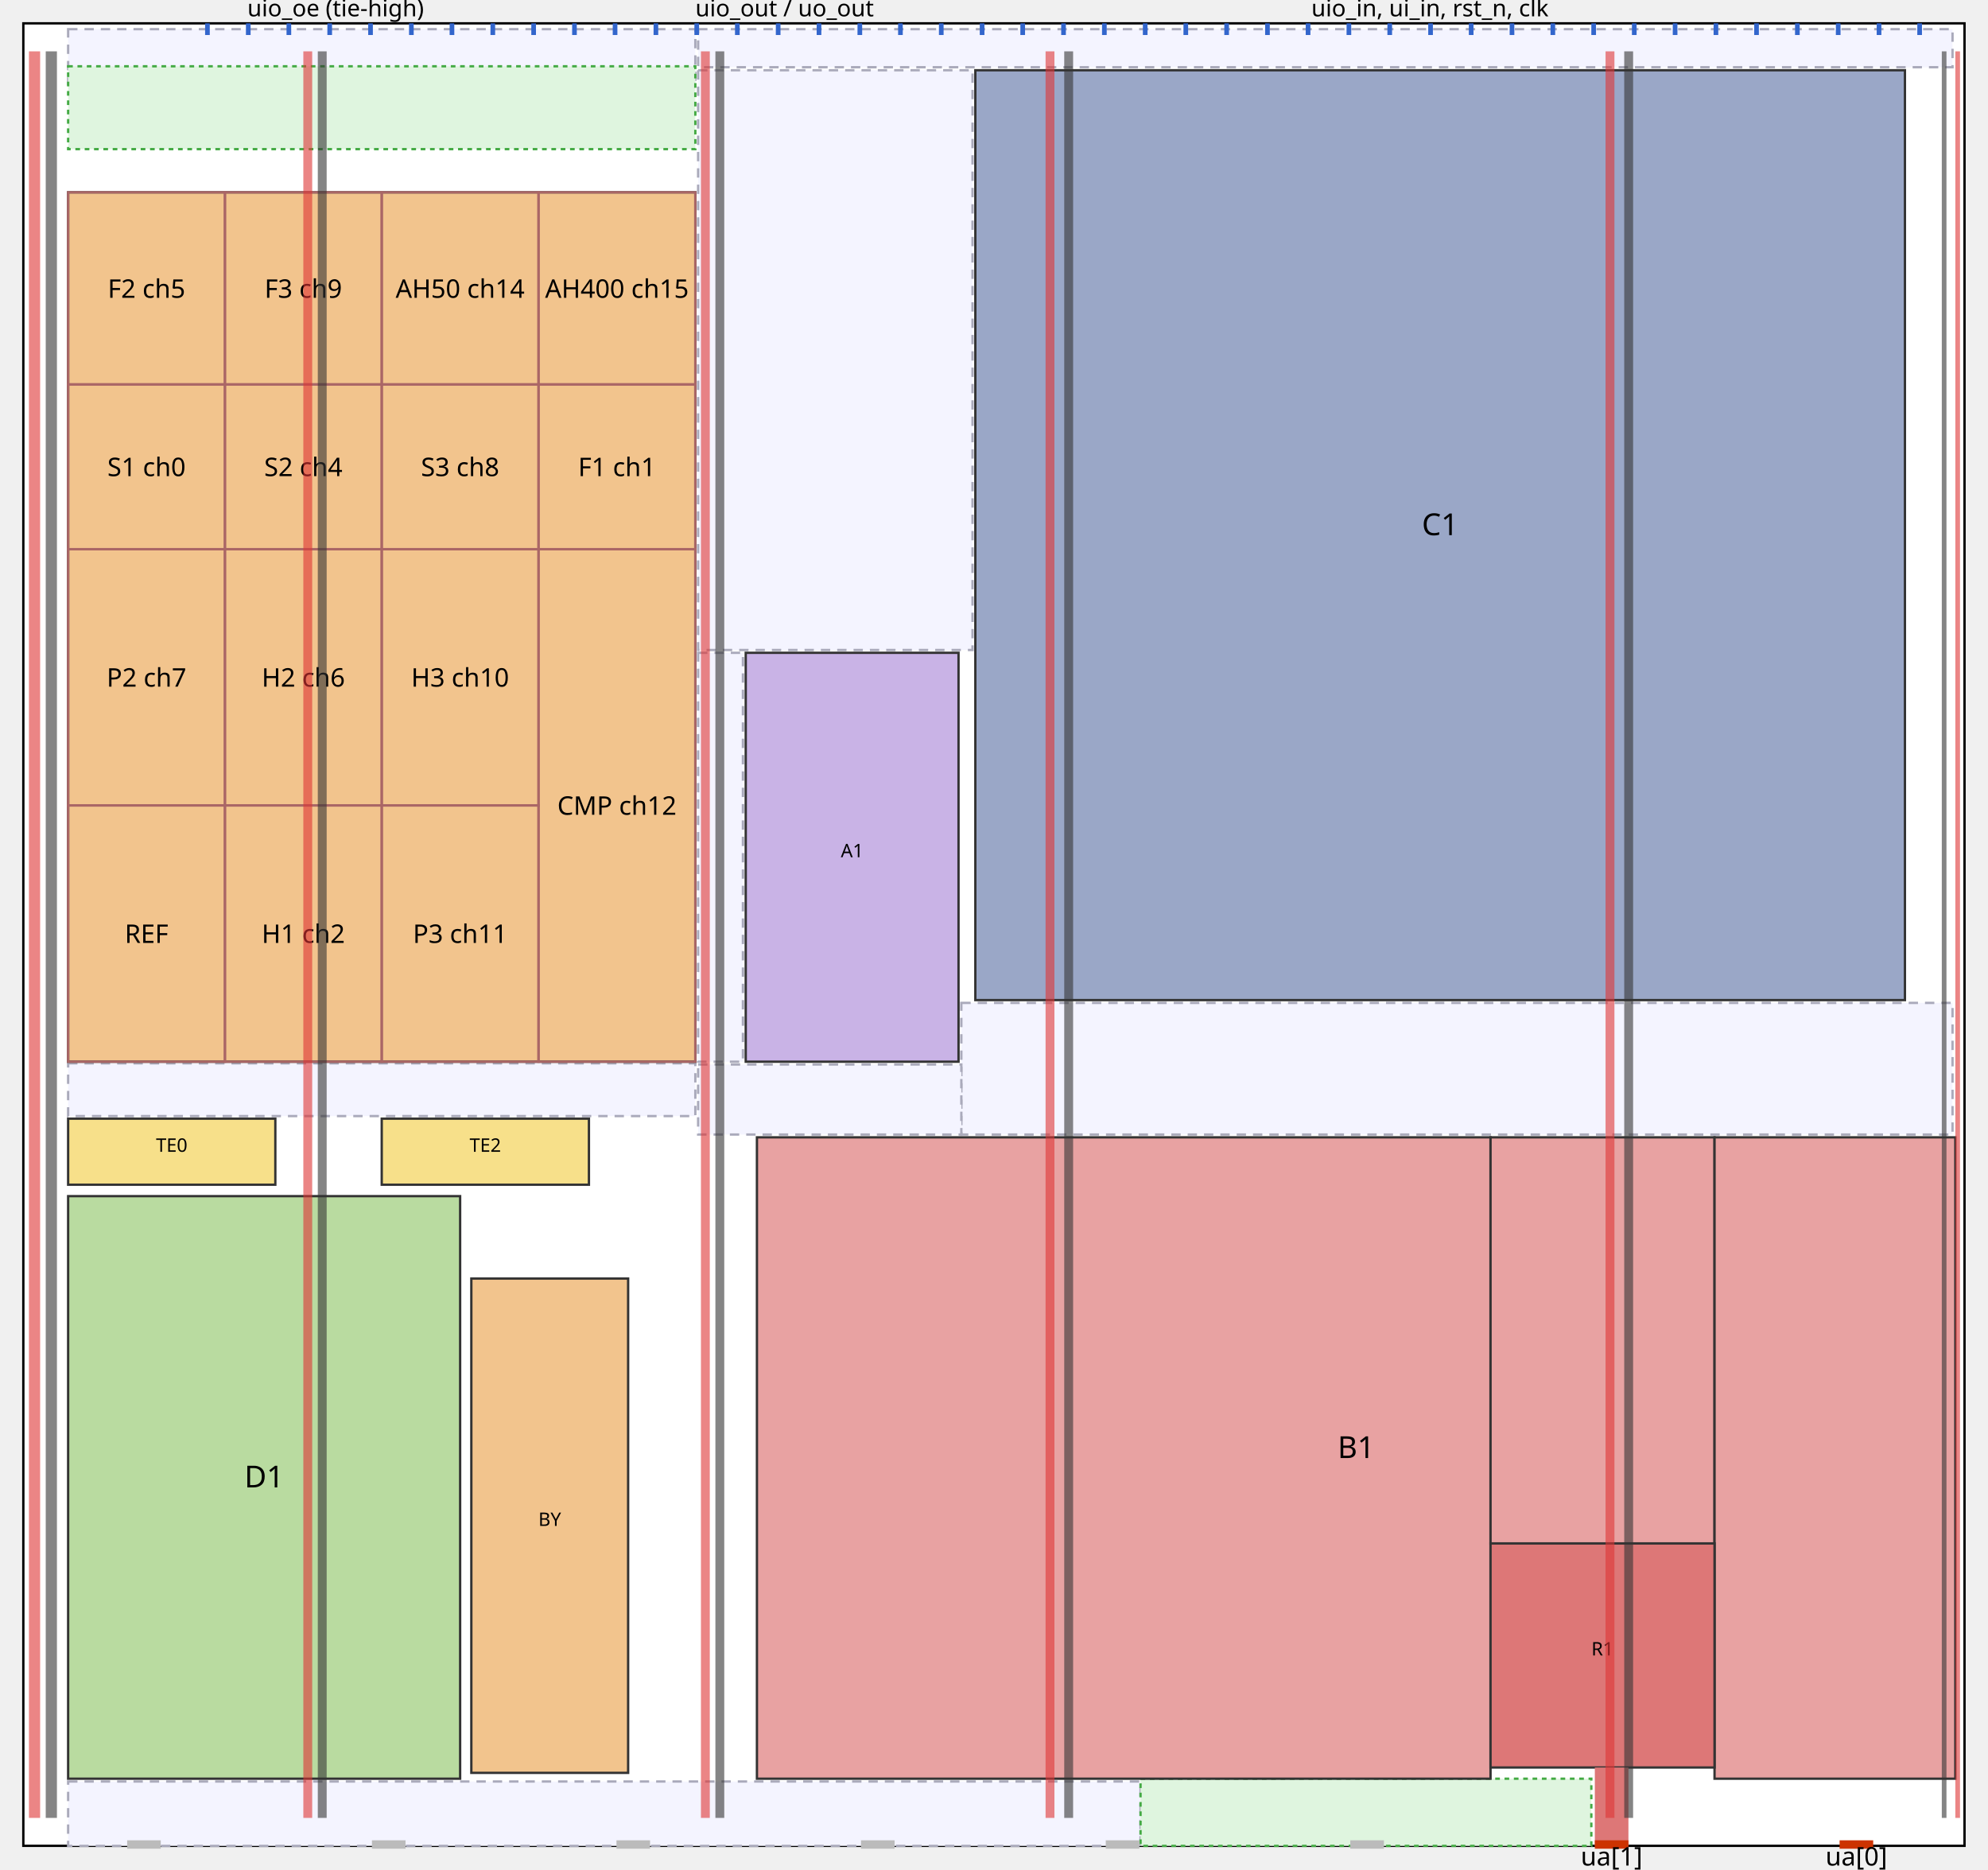
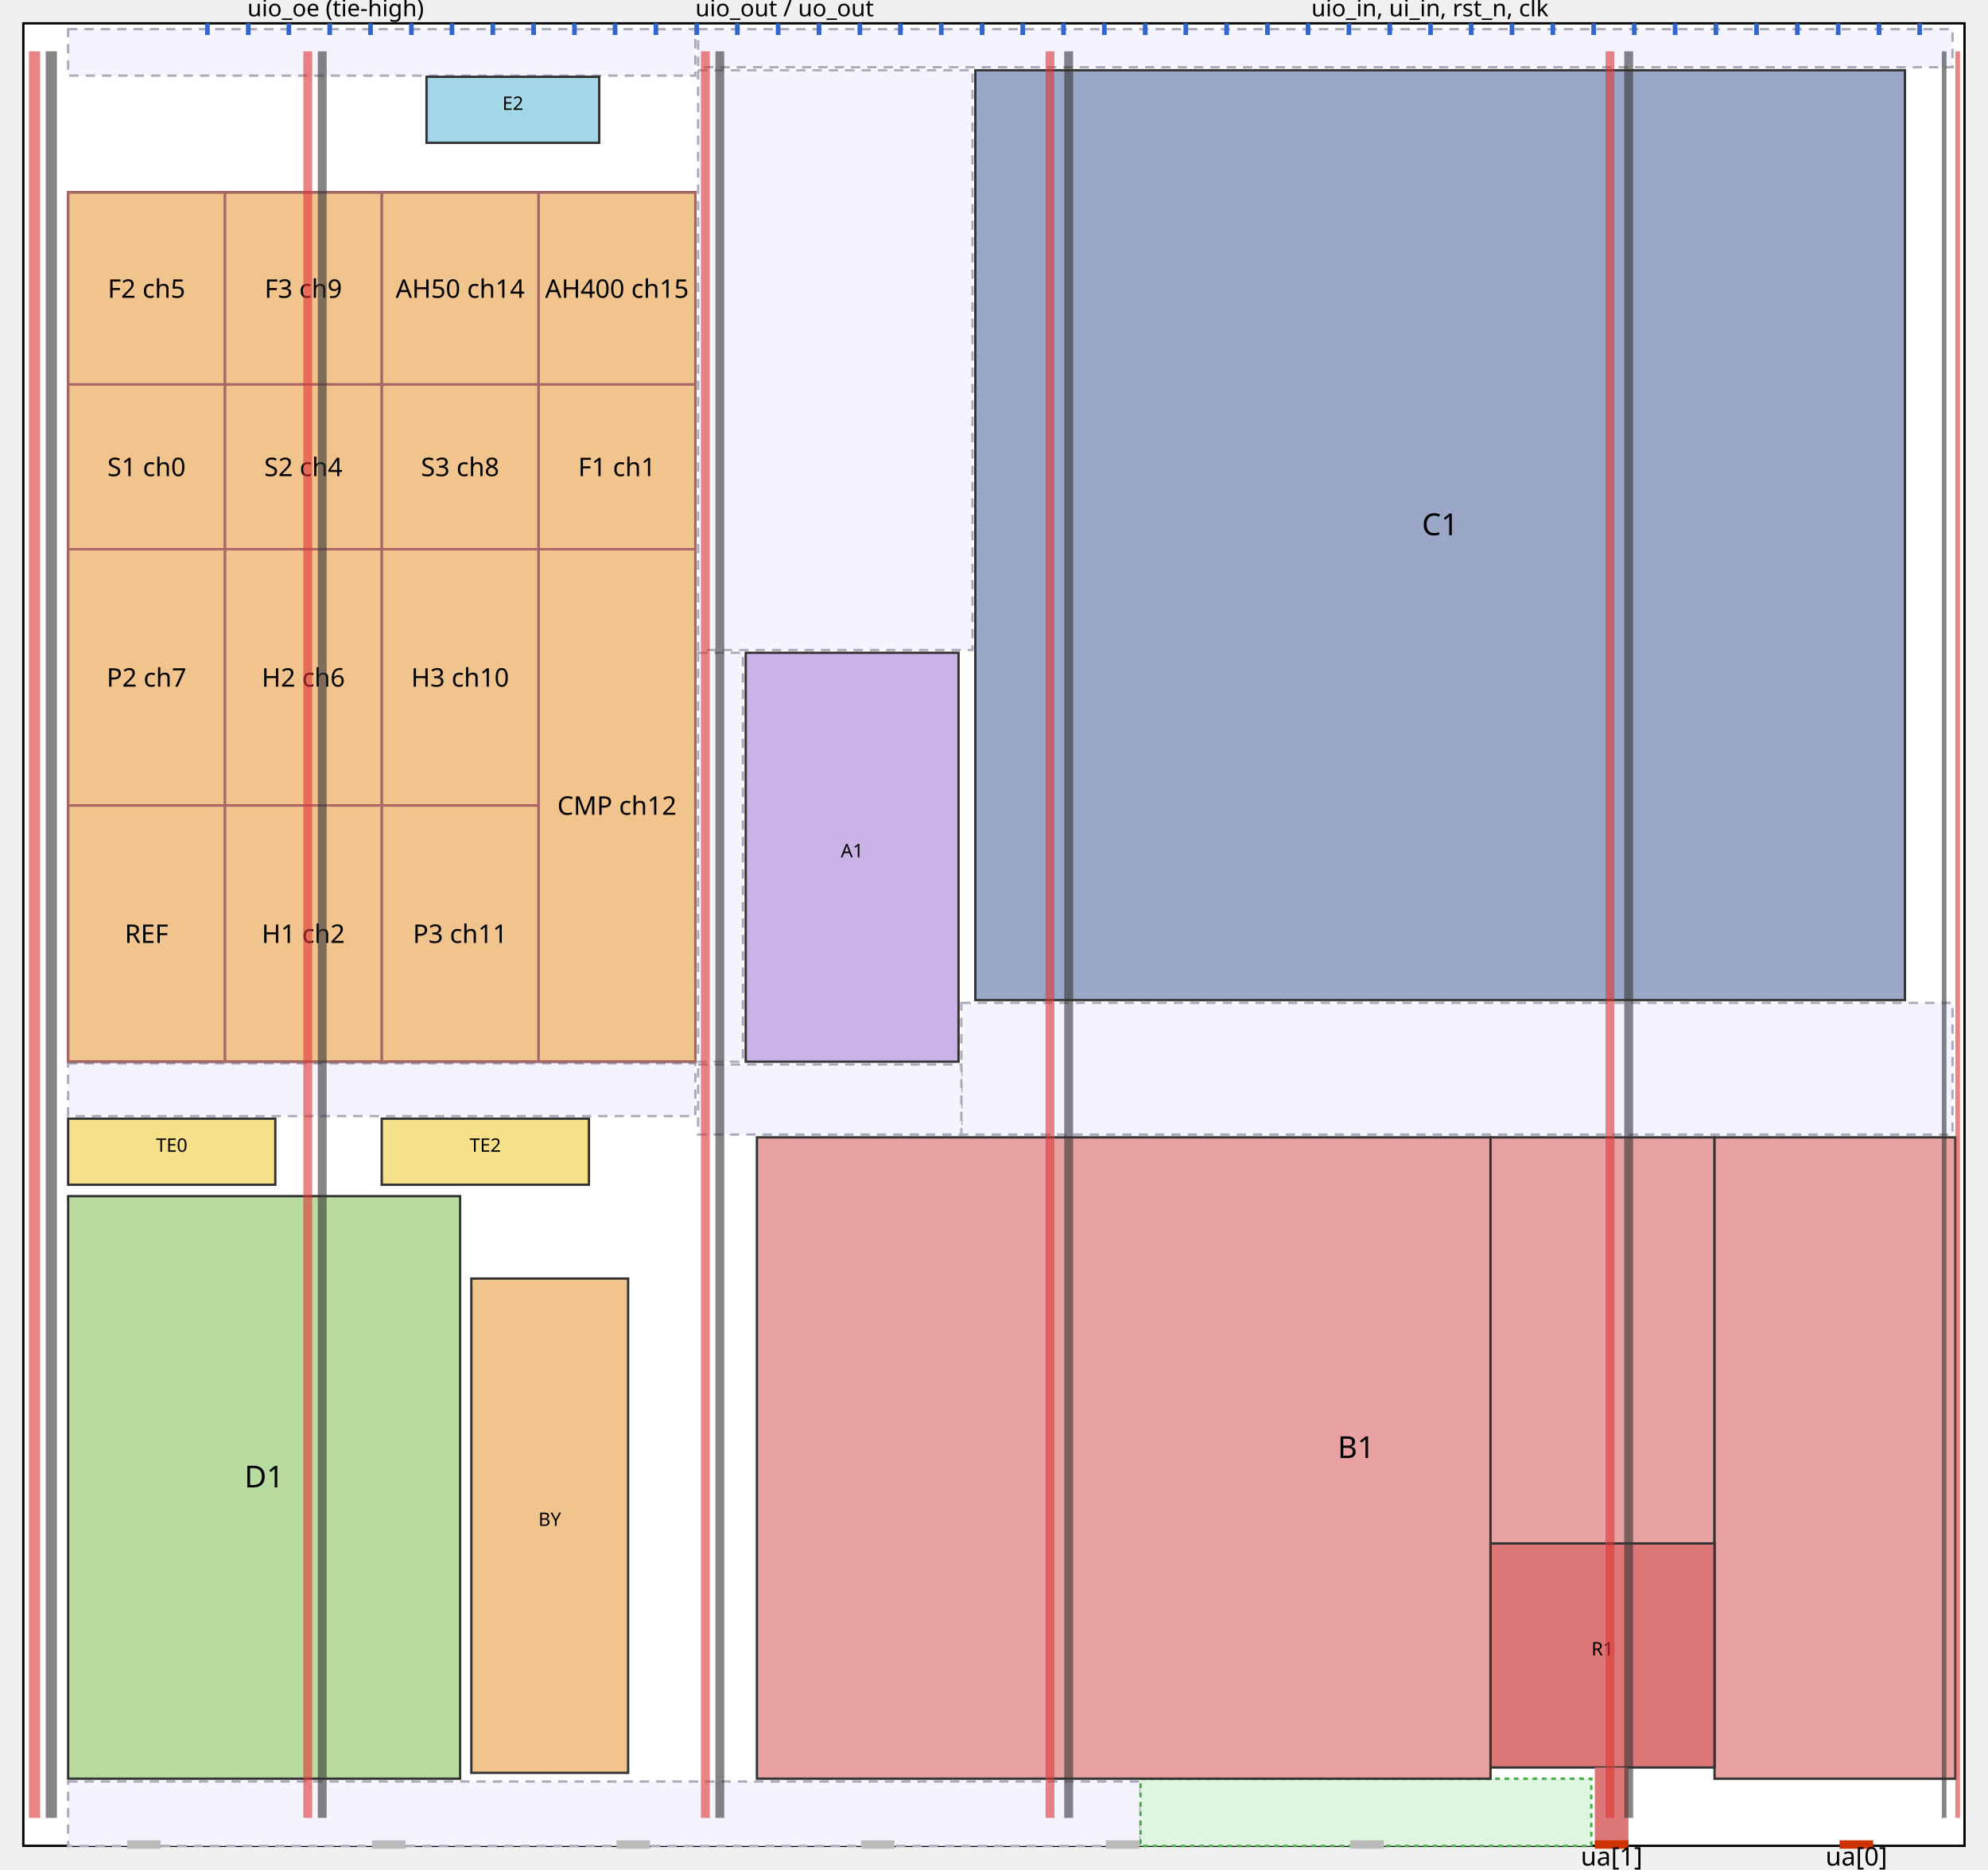
<svg xmlns="http://www.w3.org/2000/svg" width="852" height="801" viewBox="-10 -10 852 801" font-family="sans-serif">
  <rect x="0" y="0" width="831.936" height="780.864" fill="white" stroke="black" />
  <rect x="19.2" y="753.3" width="459.6" height="27.6" fill="#f4f4ff" stroke="#aab" stroke-dasharray="4 3" />
  <rect x="19.2" y="445.6" width="268.8" height="22.6" fill="#f4f4ff" stroke="#aab" stroke-dasharray="4 3" />
  <rect x="402.0" y="419.7" width="424.8" height="56.4" fill="#f4f4ff" stroke="#aab" stroke-dasharray="4 3" />
  <rect x="289.2" y="446.1" width="112.8" height="30.0" fill="#f4f4ff" stroke="#aab" stroke-dasharray="4 3" />
  <rect x="289.2" y="269.7" width="19.2" height="175.2" fill="#f4f4ff" stroke="#aab" stroke-dasharray="4 3" />
  <rect x="289.2" y="20.1" width="117.6" height="248.4" fill="#f4f4ff" stroke="#aab" stroke-dasharray="4 3" />
-   <rect x="19.2" y="2.5" width="268.8" height="23.5" fill="#f4f4ff" stroke="#aab" stroke-dasharray="4 3" />
+   <rect x="19.2" y="2.5" width="268.8" height="19.9" fill="#f4f4ff" stroke="#aab" stroke-dasharray="4 3" />
  <rect x="289.2" y="2.5" width="537.6" height="16.3" fill="#f4f4ff" stroke="#aab" stroke-dasharray="4 3" />
-   <rect x="19.2" y="18.4" width="268.8" height="35.5" fill="#dff5df" stroke="#4a4" stroke-dasharray="2 2" />
  <rect x="478.8" y="752.1" width="193.2" height="28.8" fill="#dff5df" stroke="#4a4" stroke-dasharray="2 2" />
  <rect x="408.0" y="20.1" width="398.4" height="398.4" fill="#9aa7c7" stroke="#333" />
  <text x="607.2" y="219.3" font-size="13" text-anchor="middle">C1</text>
  <rect x="19.2" y="72.4" width="268.8" height="372.5" fill="#f2c48d" stroke="#333" />
  <rect x="19.2" y="502.5" width="168.0" height="249.6" fill="#b9dba0" stroke="#333" />
  <text x="103.2" y="627.3" font-size="13" text-anchor="middle">D1</text>
  <rect x="314.4" y="477.3" width="314.4" height="274.8" fill="#e8a2a2" stroke="#333" />
  <rect x="628.8" y="477.3" width="96.0" height="174.0" fill="#e8a2a2" stroke="#333" />
  <rect x="724.8" y="477.3" width="103.2" height="274.8" fill="#e8a2a2" stroke="#333" />
  <text x="571.2" y="614.7" font-size="13" text-anchor="middle">B1</text>
  <rect x="628.8" y="651.3" width="96.0" height="96.0" fill="#d77" stroke="#333" />
  <text x="676.8" y="699.3" font-size="8" text-anchor="middle">R1</text>
  <rect x="309.6" y="269.7" width="91.2" height="175.2" fill="#c9b3e6" stroke="#333" />
  <text x="355.2" y="357.3" font-size="8" text-anchor="middle">A1</text>
  <rect x="19.2" y="469.3" width="88.8" height="28.3" fill="#f7e08a" stroke="#333" />
  <text x="63.6" y="483.5" font-size="8" text-anchor="middle">TE0</text>
  <rect x="153.6" y="469.3" width="88.8" height="28.3" fill="#f7e08a" stroke="#333" />
  <text x="198.0" y="483.5" font-size="8" text-anchor="middle">TE2</text>
  <rect x="192.0" y="537.8" width="67.2" height="211.8" fill="#f2c48d" stroke="#333" />
  <text x="225.6" y="643.8" font-size="8" text-anchor="middle">BY</text>
+   <rect x="172.8" y="22.9" width="74.0" height="28.3" fill="#a2d7e8" stroke="#333" />
+   <text x="209.8" y="37.1" font-size="8" text-anchor="middle">E2</text>
  <rect x="673.5" y="747.3" width="14.4" height="33.6" fill="#d77" />
  <rect x="19.2" y="72.4" width="67.2" height="82.3" fill="none" stroke="#a66" />
  <text x="52.8" y="117.6" font-size="11" text-anchor="middle">F2 ch5</text>
  <rect x="86.4" y="72.4" width="67.2" height="82.3" fill="none" stroke="#a66" />
  <text x="120.0" y="117.6" font-size="11" text-anchor="middle">F3 ch9</text>
  <rect x="153.6" y="72.4" width="67.2" height="82.3" fill="none" stroke="#a66" />
  <text x="187.2" y="117.6" font-size="11" text-anchor="middle">AH50 ch14</text>
  <rect x="220.8" y="72.4" width="67.2" height="82.3" fill="none" stroke="#a66" />
  <text x="254.4" y="117.6" font-size="11" text-anchor="middle">AH400 ch15</text>
  <rect x="19.2" y="154.7" width="67.2" height="70.6" fill="none" stroke="#a66" />
  <text x="52.8" y="194.0" font-size="11" text-anchor="middle">S1 ch0</text>
  <rect x="86.4" y="154.7" width="67.2" height="70.6" fill="none" stroke="#a66" />
  <text x="120.0" y="194.0" font-size="11" text-anchor="middle">S2 ch4</text>
  <rect x="153.6" y="154.7" width="67.2" height="70.6" fill="none" stroke="#a66" />
  <text x="187.2" y="194.0" font-size="11" text-anchor="middle">S3 ch8</text>
  <rect x="220.8" y="154.7" width="67.2" height="70.6" fill="none" stroke="#a66" />
  <text x="254.4" y="194.0" font-size="11" text-anchor="middle">F1 ch1</text>
  <rect x="19.2" y="225.3" width="67.2" height="109.8" fill="none" stroke="#a66" />
  <text x="52.8" y="284.2" font-size="11" text-anchor="middle">P2 ch7</text>
  <rect x="86.4" y="225.3" width="67.2" height="109.8" fill="none" stroke="#a66" />
  <text x="120.0" y="284.2" font-size="11" text-anchor="middle">H2 ch6</text>
  <rect x="153.6" y="225.3" width="67.2" height="109.8" fill="none" stroke="#a66" />
  <text x="187.2" y="284.2" font-size="11" text-anchor="middle">H3 ch10</text>
  <rect x="220.8" y="225.3" width="67.2" height="219.6" fill="none" stroke="#a66" />
  <text x="254.4" y="339.1" font-size="11" text-anchor="middle">CMP ch12</text>
  <rect x="19.2" y="335.1" width="67.2" height="109.8" fill="none" stroke="#a66" />
  <text x="52.8" y="394.0" font-size="11" text-anchor="middle">REF</text>
  <rect x="86.4" y="335.1" width="67.2" height="109.8" fill="none" stroke="#a66" />
  <text x="120.0" y="394.0" font-size="11" text-anchor="middle">H1 ch2</text>
  <rect x="153.6" y="335.1" width="67.2" height="109.8" fill="none" stroke="#a66" />
  <text x="187.2" y="394.0" font-size="11" text-anchor="middle">P3 ch11</text>
  <rect x="2.4" y="12.0" width="4.8" height="756.9" fill="#d33" opacity="0.6" />
  <rect x="9.6" y="12.0" width="4.8" height="756.9" fill="#333" opacity="0.6" />
  <rect x="120.0" y="12.0" width="3.8" height="756.9" fill="#d33" opacity="0.6" />
  <rect x="126.2" y="12.0" width="3.8" height="756.9" fill="#333" opacity="0.6" />
  <rect x="290.4" y="12.0" width="3.8" height="756.9" fill="#d33" opacity="0.6" />
  <rect x="296.6" y="12.0" width="3.8" height="756.9" fill="#333" opacity="0.6" />
  <rect x="822.2" y="12.0" width="2.0" height="756.9" fill="#333" opacity="0.6" />
  <rect x="828.0" y="12.0" width="2.0" height="756.9" fill="#d33" opacity="0.6" />
  <rect x="438.1" y="12.0" width="3.8" height="756.9" fill="#d33" opacity="0.6" />
  <rect x="446.1" y="12.0" width="3.8" height="756.9" fill="#333" opacity="0.6" />
  <rect x="678.1" y="12.0" width="3.8" height="756.9" fill="#d33" opacity="0.6" />
  <rect x="686.1" y="12.0" width="3.8" height="756.9" fill="#333" opacity="0.6" />
  <rect x="200.2" y="0.0" width="2" height="5" fill="#36c" />
  <rect x="182.7" y="0.0" width="2" height="5" fill="#36c" />
  <rect x="165.3" y="0.0" width="2" height="5" fill="#36c" />
  <rect x="147.8" y="0.0" width="2" height="5" fill="#36c" />
  <rect x="130.3" y="0.0" width="2" height="5" fill="#36c" />
  <rect x="112.8" y="0.0" width="2" height="5" fill="#36c" />
  <rect x="95.4" y="0.0" width="2" height="5" fill="#36c" />
  <rect x="77.9" y="0.0" width="2" height="5" fill="#36c" />
  <rect x="340.0" y="0.0" width="2" height="5" fill="#36c" />
  <rect x="322.5" y="0.0" width="2" height="5" fill="#36c" />
  <rect x="305.0" y="0.0" width="2" height="5" fill="#36c" />
  <rect x="287.6" y="0.0" width="2" height="5" fill="#36c" />
  <rect x="270.1" y="0.0" width="2" height="5" fill="#36c" />
  <rect x="252.6" y="0.0" width="2" height="5" fill="#36c" />
  <rect x="235.2" y="0.0" width="2" height="5" fill="#36c" />
  <rect x="217.7" y="0.0" width="2" height="5" fill="#36c" />
  <rect x="479.8" y="0.0" width="2" height="5" fill="#36c" />
  <rect x="462.3" y="0.0" width="2" height="5" fill="#36c" />
  <rect x="444.8" y="0.0" width="2" height="5" fill="#36c" />
  <rect x="427.3" y="0.0" width="2" height="5" fill="#36c" />
  <rect x="409.9" y="0.0" width="2" height="5" fill="#36c" />
  <rect x="392.4" y="0.0" width="2" height="5" fill="#36c" />
  <rect x="374.9" y="0.0" width="2" height="5" fill="#36c" />
  <rect x="357.5" y="0.0" width="2" height="5" fill="#36c" />
  <rect x="619.5" y="0.0" width="2" height="5" fill="#36c" />
  <rect x="602.1" y="0.0" width="2" height="5" fill="#36c" />
  <rect x="584.6" y="0.0" width="2" height="5" fill="#36c" />
  <rect x="567.1" y="0.0" width="2" height="5" fill="#36c" />
  <rect x="549.6" y="0.0" width="2" height="5" fill="#36c" />
  <rect x="532.2" y="0.0" width="2" height="5" fill="#36c" />
  <rect x="514.7" y="0.0" width="2" height="5" fill="#36c" />
  <rect x="497.2" y="0.0" width="2" height="5" fill="#36c" />
  <rect x="759.3" y="0.0" width="2" height="5" fill="#36c" />
  <rect x="741.8" y="0.0" width="2" height="5" fill="#36c" />
  <rect x="724.4" y="0.0" width="2" height="5" fill="#36c" />
  <rect x="706.9" y="0.0" width="2" height="5" fill="#36c" />
  <rect x="689.4" y="0.0" width="2" height="5" fill="#36c" />
  <rect x="672.0" y="0.0" width="2" height="5" fill="#36c" />
  <rect x="654.5" y="0.0" width="2" height="5" fill="#36c" />
  <rect x="637.0" y="0.0" width="2" height="5" fill="#36c" />
  <rect x="776.8" y="0.0" width="2" height="5" fill="#36c" />
  <rect x="794.3" y="0.0" width="2" height="5" fill="#36c" />
  <rect x="811.7" y="0.0" width="2" height="5" fill="#36c" />
  <rect x="778.4" y="778.5" width="14.4" height="3.6" fill="#c30" />
  <text x="785.6" y="789.3" font-size="11" text-anchor="middle">ua[0]</text>
  <rect x="673.5" y="778.5" width="14.4" height="3.6" fill="#c30" />
  <text x="680.7" y="789.3" font-size="11" text-anchor="middle">ua[1]</text>
  <rect x="568.7" y="778.5" width="14.4" height="3.6" fill="#bbb" />
  <rect x="463.9" y="778.5" width="14.4" height="3.6" fill="#bbb" />
  <rect x="359.0" y="778.5" width="14.4" height="3.6" fill="#bbb" />
  <rect x="254.2" y="778.5" width="14.4" height="3.6" fill="#bbb" />
  <rect x="149.4" y="778.5" width="14.4" height="3.6" fill="#bbb" />
  <rect x="44.5" y="778.5" width="14.4" height="3.6" fill="#bbb" />
  <text x="96.0" y="-3.0" font-size="10">uio_oe (tie-high)</text>
  <text x="288.0" y="-3.0" font-size="10">uio_out / uo_out</text>
  <text x="552.0" y="-3.0" font-size="10">uio_in, ui_in, rst_n, clk</text>
</svg>
